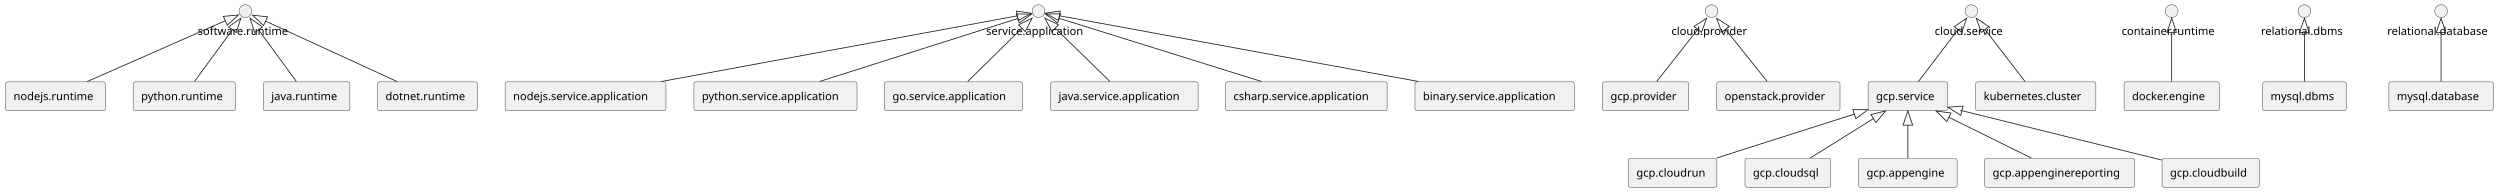
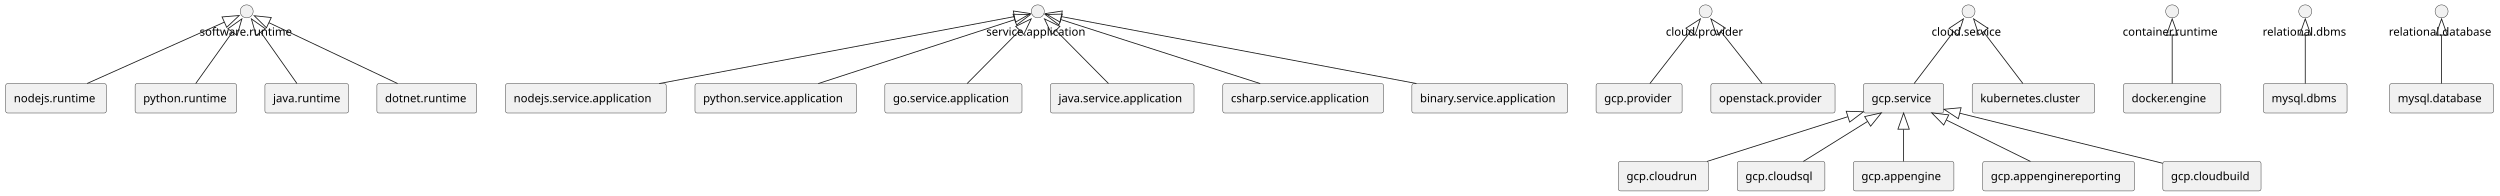
- <svg xmlns="http://www.w3.org/2000/svg" contentStyleType="text/css" height="241px" preserveAspectRatio="none" style="width:3146px;height:241px;background:#FFFFFF;" version="1.1" viewBox="0 0 3146 241" width="3146px" zoomAndPan="magnify">
+ <svg xmlns="http://www.w3.org/2000/svg" contentStyleType="text/css" height="241px" preserveAspectRatio="none" style="width:3081px;height:241px;background:#FFFFFF;" version="1.1" viewBox="0 0 3081 241" width="3081px" zoomAndPan="magnify">
  <defs />
  <g>
    <g id="elem_nodejs.runtime">
-       <rect fill="#F1F1F1" height="36.297" rx="2.5" ry="2.5" style="stroke:#181818;stroke-width:0.5;" width="125.704" x="7" y="103" />
-       <text fill="#000000" font-family="sans-serif" font-size="14" lengthAdjust="spacing" textLength="105.704" x="17" y="125.995">nodejs.runtime</text>
+       <rect fill="#F1F1F1" height="36.297" rx="2.5" ry="2.5" style="stroke:#181818;stroke-width:0.5;" width="124" x="7" y="103" />
+       <text fill="#000000" font-family="sans-serif" font-size="14" lengthAdjust="spacing" textLength="104" x="17" y="125.995">nodejs.runtime</text>
    </g>
    <g id="elem_nodejs.service.application">
-       <rect fill="#F1F1F1" height="36.297" rx="2.5" ry="2.5" style="stroke:#181818;stroke-width:0.5;" width="202.397" x="635.65" y="103" />
-       <text fill="#000000" font-family="sans-serif" font-size="14" lengthAdjust="spacing" textLength="182.397" x="645.65" y="125.995">nodejs.service.application</text>
+       <rect fill="#F1F1F1" height="36.297" rx="2.5" ry="2.5" style="stroke:#181818;stroke-width:0.5;" width="198" x="623" y="103" />
+       <text fill="#000000" font-family="sans-serif" font-size="14" lengthAdjust="spacing" textLength="178" x="633" y="125.995">nodejs.service.application</text>
    </g>
    <g id="elem_python.runtime">
-       <rect fill="#F1F1F1" height="36.297" rx="2.5" ry="2.5" style="stroke:#181818;stroke-width:0.5;" width="128.555" x="167.57" y="103" />
-       <text fill="#000000" font-family="sans-serif" font-size="14" lengthAdjust="spacing" textLength="108.555" x="177.57" y="125.995">python.runtime</text>
+       <rect fill="#F1F1F1" height="36.297" rx="2.5" ry="2.5" style="stroke:#181818;stroke-width:0.5;" width="125" x="166.5" y="103" />
+       <text fill="#000000" font-family="sans-serif" font-size="14" lengthAdjust="spacing" textLength="105" x="176.5" y="125.995">python.runtime</text>
    </g>
    <g id="elem_python.service.application">
-       <rect fill="#F1F1F1" height="36.297" rx="2.5" ry="2.5" style="stroke:#181818;stroke-width:0.5;" width="205.247" x="873.23" y="103" />
-       <text fill="#000000" font-family="sans-serif" font-size="14" lengthAdjust="spacing" textLength="185.247" x="883.23" y="125.995">python.service.application</text>
+       <rect fill="#F1F1F1" height="36.297" rx="2.5" ry="2.5" style="stroke:#181818;stroke-width:0.5;" width="199" x="856.5" y="103" />
+       <text fill="#000000" font-family="sans-serif" font-size="14" lengthAdjust="spacing" textLength="179" x="866.5" y="125.995">python.service.application</text>
    </g>
    <g id="elem_go.service.application">
-       <rect fill="#F1F1F1" height="36.297" rx="2.5" ry="2.5" style="stroke:#181818;stroke-width:0.5;" width="173.727" x="1112.99" y="103" />
-       <text fill="#000000" font-family="sans-serif" font-size="14" lengthAdjust="spacing" textLength="153.727" x="1122.99" y="125.995">go.service.application</text>
+       <rect fill="#F1F1F1" height="36.297" rx="2.5" ry="2.5" style="stroke:#181818;stroke-width:0.5;" width="169" x="1090.5" y="103" />
+       <text fill="#000000" font-family="sans-serif" font-size="14" lengthAdjust="spacing" textLength="149" x="1100.5" y="125.995">go.service.application</text>
    </g>
    <g id="elem_java.runtime">
-       <rect fill="#F1F1F1" height="36.297" rx="2.5" ry="2.5" style="stroke:#181818;stroke-width:0.5;" width="108.915" x="331.39" y="103" />
-       <text fill="#000000" font-family="sans-serif" font-size="14" lengthAdjust="spacing" textLength="88.915" x="341.39" y="125.995">java.runtime</text>
+       <rect fill="#F1F1F1" height="36.297" rx="2.5" ry="2.5" style="stroke:#181818;stroke-width:0.5;" width="103" x="326.5" y="103" />
+       <text fill="#000000" font-family="sans-serif" font-size="14" lengthAdjust="spacing" textLength="83" x="336.5" y="125.995">java.runtime</text>
    </g>
    <g id="elem_java.service.application">
-       <rect fill="#F1F1F1" height="36.297" rx="2.5" ry="2.5" style="stroke:#181818;stroke-width:0.5;" width="185.607" x="1322.05" y="103" />
-       <text fill="#000000" font-family="sans-serif" font-size="14" lengthAdjust="spacing" textLength="165.607" x="1332.05" y="125.995">java.service.application</text>
+       <rect fill="#F1F1F1" height="36.297" rx="2.5" ry="2.5" style="stroke:#181818;stroke-width:0.5;" width="177" x="1294.5" y="103" />
+       <text fill="#000000" font-family="sans-serif" font-size="14" lengthAdjust="spacing" textLength="157" x="1304.5" y="125.995">java.service.application</text>
    </g>
    <g id="elem_dotnet.runtime">
-       <rect fill="#F1F1F1" height="36.297" rx="2.5" ry="2.5" style="stroke:#181818;stroke-width:0.5;" width="125.499" x="475.1" y="103" />
-       <text fill="#000000" font-family="sans-serif" font-size="14" lengthAdjust="spacing" textLength="105.499" x="485.1" y="125.995">dotnet.runtime</text>
+       <rect fill="#F1F1F1" height="36.297" rx="2.5" ry="2.5" style="stroke:#181818;stroke-width:0.5;" width="123" x="464.5" y="103" />
+       <text fill="#000000" font-family="sans-serif" font-size="14" lengthAdjust="spacing" textLength="103" x="474.5" y="125.995">dotnet.runtime</text>
    </g>
    <g id="elem_csharp.service.application">
-       <rect fill="#F1F1F1" height="36.297" rx="2.5" ry="2.5" style="stroke:#181818;stroke-width:0.5;" width="203.36" x="1542.17" y="103" />
-       <text fill="#000000" font-family="sans-serif" font-size="14" lengthAdjust="spacing" textLength="183.36" x="1552.17" y="125.995">csharp.service.application</text>
+       <rect fill="#F1F1F1" height="36.297" rx="2.5" ry="2.5" style="stroke:#181818;stroke-width:0.5;" width="198" x="1507" y="103" />
+       <text fill="#000000" font-family="sans-serif" font-size="14" lengthAdjust="spacing" textLength="178" x="1517" y="125.995">csharp.service.application</text>
    </g>
    <g id="elem_binary.service.application">
-       <rect fill="#F1F1F1" height="36.297" rx="2.5" ry="2.5" style="stroke:#181818;stroke-width:0.5;" width="200.544" x="1780.58" y="103" />
-       <text fill="#000000" font-family="sans-serif" font-size="14" lengthAdjust="spacing" textLength="180.544" x="1790.58" y="125.995">binary.service.application</text>
+       <rect fill="#F1F1F1" height="36.297" rx="2.5" ry="2.5" style="stroke:#181818;stroke-width:0.5;" width="192" x="1740" y="103" />
+       <text fill="#000000" font-family="sans-serif" font-size="14" lengthAdjust="spacing" textLength="172" x="1750" y="125.995">binary.service.application</text>
    </g>
    <g id="elem_gcp.provider">
-       <rect fill="#F1F1F1" height="36.297" rx="2.5" ry="2.5" style="stroke:#181818;stroke-width:0.5;" width="108.56" x="2016.57" y="103" />
-       <text fill="#000000" font-family="sans-serif" font-size="14" lengthAdjust="spacing" textLength="88.56" x="2026.57" y="125.995">gcp.provider</text>
+       <rect fill="#F1F1F1" height="36.297" rx="2.5" ry="2.5" style="stroke:#181818;stroke-width:0.5;" width="106" x="1967" y="103" />
+       <text fill="#000000" font-family="sans-serif" font-size="14" lengthAdjust="spacing" textLength="86" x="1977" y="125.995">gcp.provider</text>
    </g>
    <g id="elem_gcp.service">
-       <rect fill="#F1F1F1" height="36.297" rx="2.5" ry="2.5" style="stroke:#181818;stroke-width:0.5;" width="100.069" x="2350.82" y="103" />
-       <text fill="#000000" font-family="sans-serif" font-size="14" lengthAdjust="spacing" textLength="80.069" x="2360.82" y="125.995">gcp.service</text>
+       <rect fill="#F1F1F1" height="36.297" rx="2.5" ry="2.5" style="stroke:#181818;stroke-width:0.5;" width="99" x="2296.5" y="103" />
+       <text fill="#000000" font-family="sans-serif" font-size="14" lengthAdjust="spacing" textLength="79" x="2306.5" y="125.995">gcp.service</text>
    </g>
    <g id="elem_gcp.cloudrun">
-       <rect fill="#F1F1F1" height="36.297" rx="2.5" ry="2.5" style="stroke:#181818;stroke-width:0.5;" width="111.335" x="2049.18" y="199.29" />
-       <text fill="#000000" font-family="sans-serif" font-size="14" lengthAdjust="spacing" textLength="91.335" x="2059.18" y="222.285">gcp.cloudrun</text>
+       <rect fill="#F1F1F1" height="36.297" rx="2.5" ry="2.5" style="stroke:#181818;stroke-width:0.5;" width="111" x="1994.5" y="199" />
+       <text fill="#000000" font-family="sans-serif" font-size="14" lengthAdjust="spacing" textLength="91" x="2004.5" y="221.995">gcp.cloudrun</text>
    </g>
    <g id="elem_gcp.cloudsql">
-       <rect fill="#F1F1F1" height="36.297" rx="2.5" ry="2.5" style="stroke:#181818;stroke-width:0.5;" width="107.903" x="2195.9" y="199.29" />
-       <text fill="#000000" font-family="sans-serif" font-size="14" lengthAdjust="spacing" textLength="87.903" x="2205.9" y="222.285">gcp.cloudsql</text>
+       <rect fill="#F1F1F1" height="36.297" rx="2.5" ry="2.5" style="stroke:#181818;stroke-width:0.5;" width="108" x="2141" y="199" />
+       <text fill="#000000" font-family="sans-serif" font-size="14" lengthAdjust="spacing" textLength="88" x="2151" y="221.995">gcp.cloudsql</text>
    </g>
    <g id="elem_gcp.appengine">
-       <rect fill="#F1F1F1" height="36.297" rx="2.5" ry="2.5" style="stroke:#181818;stroke-width:0.5;" width="124.022" x="2338.84" y="199.29" />
-       <text fill="#000000" font-family="sans-serif" font-size="14" lengthAdjust="spacing" textLength="104.022" x="2348.84" y="222.285">gcp.appengine</text>
+       <rect fill="#F1F1F1" height="36.297" rx="2.5" ry="2.5" style="stroke:#181818;stroke-width:0.5;" width="124" x="2284" y="199" />
+       <text fill="#000000" font-family="sans-serif" font-size="14" lengthAdjust="spacing" textLength="104" x="2294" y="221.995">gcp.appengine</text>
    </g>
    <g id="elem_gcp.appenginereporting">
-       <rect fill="#F1F1F1" height="36.297" rx="2.5" ry="2.5" style="stroke:#181818;stroke-width:0.5;" width="188.738" x="2497.48" y="199.29" />
-       <text fill="#000000" font-family="sans-serif" font-size="14" lengthAdjust="spacing" textLength="168.738" x="2507.48" y="222.285">gcp.appenginereporting</text>
+       <rect fill="#F1F1F1" height="36.297" rx="2.5" ry="2.5" style="stroke:#181818;stroke-width:0.5;" width="187" x="2443.5" y="199" />
+       <text fill="#000000" font-family="sans-serif" font-size="14" lengthAdjust="spacing" textLength="167" x="2453.5" y="221.995">gcp.appenginereporting</text>
    </g>
    <g id="elem_gcp.cloudbuild">
-       <rect fill="#F1F1F1" height="36.297" rx="2.5" ry="2.5" style="stroke:#181818;stroke-width:0.5;" width="122.259" x="2720.72" y="199.29" />
-       <text fill="#000000" font-family="sans-serif" font-size="14" lengthAdjust="spacing" textLength="102.259" x="2730.72" y="222.285">gcp.cloudbuild</text>
+       <rect fill="#F1F1F1" height="36.297" rx="2.5" ry="2.5" style="stroke:#181818;stroke-width:0.5;" width="121" x="2665.5" y="199" />
+       <text fill="#000000" font-family="sans-serif" font-size="14" lengthAdjust="spacing" textLength="101" x="2675.5" y="221.995">gcp.cloudbuild</text>
    </g>
    <g id="elem_docker.engine">
-       <rect fill="#F1F1F1" height="36.297" rx="2.5" ry="2.5" style="stroke:#181818;stroke-width:0.5;" width="119.825" x="2672.94" y="103" />
-       <text fill="#000000" font-family="sans-serif" font-size="14" lengthAdjust="spacing" textLength="99.825" x="2682.94" y="125.995">docker.engine</text>
+       <rect fill="#F1F1F1" height="36.297" rx="2.5" ry="2.5" style="stroke:#181818;stroke-width:0.5;" width="120" x="2617" y="103" />
+       <text fill="#000000" font-family="sans-serif" font-size="14" lengthAdjust="spacing" textLength="100" x="2627" y="125.995">docker.engine</text>
    </g>
    <g id="elem_kubernetes.cluster">
-       <rect fill="#F1F1F1" height="36.297" rx="2.5" ry="2.5" style="stroke:#181818;stroke-width:0.5;" width="151.182" x="2486.26" y="103" />
-       <text fill="#000000" font-family="sans-serif" font-size="14" lengthAdjust="spacing" textLength="131.182" x="2496.26" y="125.995">kubernetes.cluster</text>
+       <rect fill="#F1F1F1" height="36.297" rx="2.5" ry="2.5" style="stroke:#181818;stroke-width:0.5;" width="151" x="2430.5" y="103" />
+       <text fill="#000000" font-family="sans-serif" font-size="14" lengthAdjust="spacing" textLength="131" x="2440.5" y="125.995">kubernetes.cluster</text>
    </g>
    <g id="elem_openstack.provider">
-       <rect fill="#F1F1F1" height="36.297" rx="2.5" ry="2.5" style="stroke:#181818;stroke-width:0.5;" width="155.194" x="2160.25" y="103" />
-       <text fill="#000000" font-family="sans-serif" font-size="14" lengthAdjust="spacing" textLength="135.194" x="2170.25" y="125.995">openstack.provider</text>
+       <rect fill="#F1F1F1" height="36.297" rx="2.5" ry="2.5" style="stroke:#181818;stroke-width:0.5;" width="153" x="2108.5" y="103" />
+       <text fill="#000000" font-family="sans-serif" font-size="14" lengthAdjust="spacing" textLength="133" x="2118.5" y="125.995">openstack.provider</text>
    </g>
    <g id="elem_mysql.dbms">
-       <rect fill="#F1F1F1" height="36.297" rx="2.5" ry="2.5" style="stroke:#181818;stroke-width:0.5;" width="105.148" x="2847.28" y="103" />
-       <text fill="#000000" font-family="sans-serif" font-size="14" lengthAdjust="spacing" textLength="85.148" x="2857.28" y="125.995">mysql.dbms</text>
+       <rect fill="#F1F1F1" height="36.297" rx="2.5" ry="2.5" style="stroke:#181818;stroke-width:0.5;" width="103" x="2789.5" y="103" />
+       <text fill="#000000" font-family="sans-serif" font-size="14" lengthAdjust="spacing" textLength="83" x="2799.5" y="125.995">mysql.dbms</text>
    </g>
    <g id="elem_mysql.database">
-       <rect fill="#F1F1F1" height="36.297" rx="2.5" ry="2.5" style="stroke:#181818;stroke-width:0.5;" width="131.351" x="3006.18" y="103" />
-       <text fill="#000000" font-family="sans-serif" font-size="14" lengthAdjust="spacing" textLength="111.351" x="3016.18" y="125.995">mysql.database</text>
+       <rect fill="#F1F1F1" height="36.297" rx="2.5" ry="2.5" style="stroke:#181818;stroke-width:0.5;" width="128" x="2945" y="103" />
+       <text fill="#000000" font-family="sans-serif" font-size="14" lengthAdjust="spacing" textLength="108" x="2955" y="125.995">mysql.database</text>
    </g>
    <g id="elem_software.runtime">
-       <ellipse cx="308.85" cy="14" fill="#F1F1F1" rx="8" ry="8" style="stroke:#181818;stroke-width:0.5;" />
-       <text fill="#000000" font-family="sans-serif" font-size="14" lengthAdjust="spacing" textLength="120.258" x="248.721" y="43.995">software.runtime</text>
+       <ellipse cx="304" cy="14" fill="#F1F1F1" rx="8" ry="8" style="stroke:#181818;stroke-width:0.5;" />
+       <text fill="#000000" font-family="sans-serif" font-size="14" lengthAdjust="spacing" textLength="116" x="246" y="43.995">software.runtime</text>
    </g>
    <g id="elem_service.application">
-       <ellipse cx="1306.85" cy="14" fill="#F1F1F1" rx="8" ry="8" style="stroke:#181818;stroke-width:0.5;" />
-       <text fill="#000000" font-family="sans-serif" font-size="14" lengthAdjust="spacing" textLength="131.824" x="1240.938" y="43.995">service.application</text>
+       <ellipse cx="1279" cy="14" fill="#F1F1F1" rx="8" ry="8" style="stroke:#181818;stroke-width:0.5;" />
+       <text fill="#000000" font-family="sans-serif" font-size="14" lengthAdjust="spacing" textLength="127" x="1215.5" y="43.995">service.application</text>
    </g>
    <g id="elem_cloud.provider">
-       <ellipse cx="2153.85" cy="14" fill="#F1F1F1" rx="8" ry="8" style="stroke:#181818;stroke-width:0.5;" />
-       <text fill="#000000" font-family="sans-serif" font-size="14" lengthAdjust="spacing" textLength="101.001" x="2103.349" y="43.995">cloud.provider</text>
+       <ellipse cx="2102" cy="14" fill="#F1F1F1" rx="8" ry="8" style="stroke:#181818;stroke-width:0.5;" />
+       <text fill="#000000" font-family="sans-serif" font-size="14" lengthAdjust="spacing" textLength="98" x="2053" y="43.995">cloud.provider</text>
    </g>
    <g id="elem_cloud.service">
-       <ellipse cx="2480.85" cy="14" fill="#F1F1F1" rx="8" ry="8" style="stroke:#181818;stroke-width:0.5;" />
-       <text fill="#000000" font-family="sans-serif" font-size="14" lengthAdjust="spacing" textLength="92.511" x="2434.595" y="43.995">cloud.service</text>
+       <ellipse cx="2426" cy="14" fill="#F1F1F1" rx="8" ry="8" style="stroke:#181818;stroke-width:0.5;" />
+       <text fill="#000000" font-family="sans-serif" font-size="14" lengthAdjust="spacing" textLength="91" x="2380.5" y="43.995">cloud.service</text>
    </g>
    <g id="elem_container.runtime">
-       <ellipse cx="2732.85" cy="14" fill="#F1F1F1" rx="8" ry="8" style="stroke:#181818;stroke-width:0.5;" />
-       <text fill="#000000" font-family="sans-serif" font-size="14" lengthAdjust="spacing" textLength="125.918" x="2669.891" y="43.995">container.runtime</text>
+       <ellipse cx="2677" cy="14" fill="#F1F1F1" rx="8" ry="8" style="stroke:#181818;stroke-width:0.5;" />
+       <text fill="#000000" font-family="sans-serif" font-size="14" lengthAdjust="spacing" textLength="122" x="2616" y="43.995">container.runtime</text>
    </g>
    <g id="elem_relational.dbms">
-       <ellipse cx="2899.85" cy="14" fill="#F1F1F1" rx="8" ry="8" style="stroke:#181818;stroke-width:0.5;" />
-       <text fill="#000000" font-family="sans-serif" font-size="14" lengthAdjust="spacing" textLength="109.279" x="2845.21" y="43.995">relational.dbms</text>
+       <ellipse cx="2841" cy="14" fill="#F1F1F1" rx="8" ry="8" style="stroke:#181818;stroke-width:0.5;" />
+       <text fill="#000000" font-family="sans-serif" font-size="14" lengthAdjust="spacing" textLength="105" x="2788.5" y="43.995">relational.dbms</text>
    </g>
    <g id="elem_relational.database">
-       <ellipse cx="3071.85" cy="14" fill="#F1F1F1" rx="8" ry="8" style="stroke:#181818;stroke-width:0.5;" />
-       <text fill="#000000" font-family="sans-serif" font-size="14" lengthAdjust="spacing" textLength="135.481" x="3004.109" y="43.995">relational.database</text>
+       <ellipse cx="3009" cy="14" fill="#F1F1F1" rx="8" ry="8" style="stroke:#181818;stroke-width:0.5;" />
+       <text fill="#000000" font-family="sans-serif" font-size="14" lengthAdjust="spacing" textLength="130" x="2944" y="43.995">relational.database</text>
    </g>
    <g id="link_software.runtime_nodejs.runtime">
-       <path d="M283.586,26.113 C253.106,39.533 167.12,77.35 109.7,102.61 " fill="none" id="software.runtime-backto-nodejs.runtime" style="stroke:#181818;stroke-width:1.0;" />
-       <polygon fill="none" points="300.06,18.86,281.168,20.622,286.004,31.605,300.06,18.86" style="stroke:#181818;stroke-width:1.0;" />
+       <path d="M276.25,27.4 C234.36,46.11 154.84,81.65 107.41,102.84 " fill="none" id="software.runtime-backto-nodejs.runtime" style="stroke:#181818;stroke-width:1.0;" />
+       <polygon fill="none" points="273.67,20.88,294.79,19.12,279.38,33.67,273.67,20.88" style="stroke:#181818;stroke-width:1.0;" />
    </g>
    <g id="link_service.application_nodejs.service.application">
-       <path d="M1280.198,19.915 C1228.039,29.535 978.38,75.59 832.36,102.53 " fill="none" id="service.application-backto-nodejs.service.application" style="stroke:#181818;stroke-width:1.0;" />
-       <polygon fill="none" points="1297.9,16.65,1279.11,14.014,1281.287,25.815,1297.9,16.65" style="stroke:#181818;stroke-width:1.0;" />
+       <path d="M1250.03,20.46 C1169.56,35.63 940.84,78.75 812.39,102.96 " fill="none" id="service.application-backto-nodejs.service.application" style="stroke:#181818;stroke-width:1.0;" />
+       <polygon fill="none" points="1248.85,13.56,1269.8,16.73,1251.44,27.32,1248.85,13.56" style="stroke:#181818;stroke-width:1.0;" />
    </g>
    <g id="link_software.runtime_python.runtime">
-       <path d="M292.425,37.422 C280.115,54.232 261.71,79.37 244.76,102.52 " fill="none" id="software.runtime-backto-python.runtime" style="stroke:#181818;stroke-width:1.0;" />
-       <polygon fill="none" points="303.06,22.9,287.584,33.877,297.266,40.967,303.06,22.9" style="stroke:#181818;stroke-width:1.0;" />
+       <path d="M286.36,39.69 C272.46,59.15 253.45,85.78 241.19,102.93 " fill="none" id="software.runtime-backto-python.runtime" style="stroke:#181818;stroke-width:1.0;" />
+       <polygon fill="none" points="280.79,35.45,298.11,23.24,292.19,43.58,280.79,35.45" style="stroke:#181818;stroke-width:1.0;" />
    </g>
    <g id="link_service.application_python.service.application">
-       <path d="M1280.844,23.257 C1243.364,35.157 1113.14,76.53 1031.33,102.52 " fill="none" id="service.application-backto-python.service.application" style="stroke:#181818;stroke-width:1.0;" />
-       <polygon fill="none" points="1298,17.81,1279.028,17.538,1282.66,28.976,1298,17.81" style="stroke:#181818;stroke-width:1.0;" />
+       <path d="M1250.45,24.28 C1196.17,41.93 1077.38,80.54 1008.41,102.96 " fill="none" id="service.application-backto-python.service.application" style="stroke:#181818;stroke-width:1.0;" />
+       <polygon fill="none" points="1248.5,17.56,1269.68,18.03,1252.83,30.87,1248.5,17.56" style="stroke:#181818;stroke-width:1.0;" />
    </g>
    <g id="link_service.application_go.service.application">
-       <path d="M1285.97,35.515 C1268.86,52.325 1241.34,79.37 1217.79,102.52 " fill="none" id="service.application-backto-go.service.application" style="stroke:#181818;stroke-width:1.0;" />
-       <polygon fill="none" points="1298.81,22.9,1281.765,31.235,1290.175,39.795,1298.81,22.9" style="stroke:#181818;stroke-width:1.0;" />
+       <path d="M1256.62,37.6 C1237.2,57.2 1209.52,85.15 1191.9,102.93 " fill="none" id="service.application-backto-go.service.application" style="stroke:#181818;stroke-width:1.0;" />
+       <polygon fill="none" points="1251.79,32.52,1270.84,23.24,1261.74,42.37,1251.79,32.52" style="stroke:#181818;stroke-width:1.0;" />
    </g>
    <g id="link_software.runtime_java.runtime">
-       <path d="M325.275,37.422 C337.585,54.232 355.99,79.37 372.94,102.52 " fill="none" id="software.runtime-backto-java.runtime" style="stroke:#181818;stroke-width:1.0;" />
-       <polygon fill="none" points="314.64,22.9,320.434,40.967,330.116,33.877,314.64,22.9" style="stroke:#181818;stroke-width:1.0;" />
+       <path d="M321.4,39.69 C335.12,59.15 353.88,85.78 365.97,102.93 " fill="none" id="software.runtime-backto-java.runtime" style="stroke:#181818;stroke-width:1.0;" />
+       <polygon fill="none" points="315.61,43.62,309.81,23.24,327.05,35.55,315.61,43.62" style="stroke:#181818;stroke-width:1.0;" />
    </g>
    <g id="link_service.application_java.service.application">
-       <path d="M1327.869,35.455 C1345.139,52.265 1372.97,79.37 1396.74,102.52 " fill="none" id="service.application-backto-java.service.application" style="stroke:#181818;stroke-width:1.0;" />
-       <polygon fill="none" points="1314.97,22.9,1323.684,39.755,1332.053,31.155,1314.97,22.9" style="stroke:#181818;stroke-width:1.0;" />
+       <path d="M1301.38,37.6 C1320.8,57.2 1348.48,85.15 1366.1,102.93 " fill="none" id="service.application-backto-java.service.application" style="stroke:#181818;stroke-width:1.0;" />
+       <polygon fill="none" points="1296.26,42.37,1287.16,23.24,1306.21,32.52,1296.26,42.37" style="stroke:#181818;stroke-width:1.0;" />
    </g>
    <g id="link_software.runtime_dotnet.runtime">
-       <path d="M334.187,26.633 C364.037,40.343 444.82,77.43 499.52,102.54 " fill="none" id="software.runtime-backto-dotnet.runtime" style="stroke:#181818;stroke-width:1.0;" />
-       <polygon fill="none" points="317.83,19.12,331.683,32.085,336.692,21.18,317.83,19.12" style="stroke:#181818;stroke-width:1.0;" />
+       <path d="M331.55,28.03 C371.55,46.95 445.73,82.03 490,102.97 " fill="none" id="software.runtime-backto-dotnet.runtime" style="stroke:#181818;stroke-width:1.0;" />
+       <polygon fill="none" points="328.34,34.26,313.26,19.38,334.33,21.6,328.34,34.26" style="stroke:#181818;stroke-width:1.0;" />
    </g>
    <g id="link_service.application_csharp.service.application">
-       <path d="M1332.703,23.061 C1370.303,34.791 1503.98,76.5 1587.5,102.56 " fill="none" id="service.application-backto-csharp.service.application" style="stroke:#181818;stroke-width:1.0;" />
-       <polygon fill="none" points="1315.52,17.7,1330.916,28.788,1334.49,17.333,1315.52,17.7" style="stroke:#181818;stroke-width:1.0;" />
+       <path d="M1307.42,24.13 C1362.17,41.71 1483.05,80.52 1553.06,103 " fill="none" id="service.application-backto-csharp.service.application" style="stroke:#181818;stroke-width:1.0;" />
+       <polygon fill="none" points="1304.99,30.7,1288.09,17.92,1309.27,17.37,1304.99,30.7" style="stroke:#181818;stroke-width:1.0;" />
    </g>
    <g id="link_service.application_binary.service.application">
-       <path d="M1333.115,19.805 C1384.505,29.225 1637.12,75.5 1784.61,102.51 " fill="none" id="service.application-backto-binary.service.application" style="stroke:#181818;stroke-width:1.0;" />
-       <polygon fill="none" points="1315.41,16.56,1332.033,25.707,1334.197,13.904,1315.41,16.56" style="stroke:#181818;stroke-width:1.0;" />
+       <path d="M1307.97,20.46 C1388.44,35.63 1617.16,78.75 1745.61,102.96 " fill="none" id="service.application-backto-binary.service.application" style="stroke:#181818;stroke-width:1.0;" />
+       <polygon fill="none" points="1306.56,27.32,1288.2,16.73,1309.15,13.56,1306.56,27.32" style="stroke:#181818;stroke-width:1.0;" />
    </g>
    <g id="link_cloud.provider_gcp.provider">
-       <path d="M2136.457,37.028 C2123.187,53.838 2103.04,79.37 2084.77,102.52 " fill="none" id="cloud.provider-backto-gcp.provider" style="stroke:#181818;stroke-width:1.0;" />
-       <polygon fill="none" points="2147.61,22.9,2131.747,33.311,2141.166,40.746,2147.61,22.9" style="stroke:#181818;stroke-width:1.0;" />
+       <path d="M2083.19,39.09 C2067.95,58.6 2046.87,85.6 2033.33,102.93 " fill="none" id="cloud.provider-backto-gcp.provider" style="stroke:#181818;stroke-width:1.0;" />
+       <polygon fill="none" points="2077.74,34.69,2095.57,23.24,2088.77,43.31,2077.74,34.69" style="stroke:#181818;stroke-width:1.0;" />
    </g>
    <g id="link_cloud.service_gcp.service">
-       <path d="M2463.941,37.225 C2451.151,54.035 2431.87,79.37 2414.26,102.52 " fill="none" id="cloud.service-backto-gcp.service" style="stroke:#181818;stroke-width:1.0;" />
-       <polygon fill="none" points="2474.84,22.9,2459.166,33.592,2468.716,40.858,2474.84,22.9" style="stroke:#181818;stroke-width:1.0;" />
+       <path d="M2407.42,39.39 C2392.57,58.88 2372.14,85.69 2359,102.93 " fill="none" id="cloud.service-backto-gcp.service" style="stroke:#181818;stroke-width:1.0;" />
+       <polygon fill="none" points="2402.03,34.91,2419.72,23.24,2413.17,43.39,2402.03,34.91" style="stroke:#181818;stroke-width:1.0;" />
    </g>
    <g id="link_gcp.service_gcp.cloudrun">
-       <path d="M2333.489,143.604 C2280.629,160.444 2214.78,181.42 2160.1,198.84 " fill="none" id="gcp.service-backto-gcp.cloudrun" style="stroke:#181818;stroke-width:1.0;" />
-       <polygon fill="none" points="2350.64,138.14,2331.668,137.887,2335.311,149.321,2350.64,138.14" style="stroke:#181818;stroke-width:1.0;" />
+       <path d="M2277.22,143.84 C2224.36,160.63 2152.39,183.49 2103.72,198.94 " fill="none" id="gcp.service-backto-gcp.cloudrun" style="stroke:#181818;stroke-width:1.0;" />
+       <polygon fill="none" points="2275.28,137.12,2296.46,137.73,2279.51,150.46,2275.28,137.12" style="stroke:#181818;stroke-width:1.0;" />
    </g>
    <g id="link_gcp.service_gcp.cloudsql">
-       <path d="M2357.532,149.194 C2330.503,166.074 2305.08,181.95 2278.01,198.86 " fill="none" id="gcp.service-backto-gcp.cloudsql" style="stroke:#181818;stroke-width:1.0;" />
-       <polygon fill="none" points="2372.8,139.66,2354.354,144.105,2360.711,154.284,2372.8,139.66" style="stroke:#181818;stroke-width:1.0;" />
+       <path d="M2301.61,149.63 C2275.95,165.61 2244.47,185.2 2222.4,198.95 " fill="none" id="gcp.service-backto-gcp.cloudsql" style="stroke:#181818;stroke-width:1.0;" />
+       <polygon fill="none" points="2297.98,143.65,2318.66,139.02,2305.38,155.53,2297.98,143.65" style="stroke:#181818;stroke-width:1.0;" />
    </g>
    <g id="link_gcp.service_gcp.appengine">
-       <path d="M2400.85,157.44 C2400.85,174.35 2400.85,181.96 2400.85,198.94 " fill="none" id="gcp.service-backto-gcp.appengine" style="stroke:#181818;stroke-width:1.0;" />
-       <polygon fill="none" points="2400.85,139.44,2394.85,157.44,2406.85,157.44,2400.85,139.44" style="stroke:#181818;stroke-width:1.0;" />
+       <path d="M2346,159.62 C2346,173.21 2346,187.89 2346,198.87 " fill="none" id="gcp.service-backto-gcp.appengine" style="stroke:#181818;stroke-width:1.0;" />
+       <polygon fill="none" points="2339,159.24,2346,139.24,2353,159.24,2339,159.24" style="stroke:#181818;stroke-width:1.0;" />
    </g>
    <g id="link_gcp.service_gcp.appenginereporting">
-       <path d="M2452.471,147.627 C2486.671,164.507 2522,181.95 2556.24,198.86 " fill="none" id="gcp.service-backto-gcp.appenginereporting" style="stroke:#181818;stroke-width:1.0;" />
-       <polygon fill="none" points="2436.33,139.66,2449.815,153.007,2455.127,142.246,2436.33,139.66" style="stroke:#181818;stroke-width:1.0;" />
+       <path d="M2398.88,148.03 C2431.91,164.28 2473.48,184.74 2502.35,198.95 " fill="none" id="gcp.service-backto-gcp.appenginereporting" style="stroke:#181818;stroke-width:1.0;" />
+       <polygon fill="none" points="2395.44,154.13,2380.59,139.02,2401.62,141.57,2395.44,154.13" style="stroke:#181818;stroke-width:1.0;" />
    </g>
    <g id="link_gcp.service_gcp.cloudbuild">
-       <path d="M2468.809,139.29 C2474.709,140.77 2463.18,137.88 2468.85,139.29 C2556.15,161.06 2657.23,185.91 2720.36,201.39 " fill="none" id="gcp.service-backto-gcp.cloudbuild" style="stroke:#181818;stroke-width:1.0;" />
-       <polygon fill="none" points="2451.35,134.91,2467.349,145.109,2470.269,133.47,2451.35,134.91" style="stroke:#181818;stroke-width:1.0;" />
+       <path d="M2415.38,139.57 C2513.23,163.99 2606.24,186.78 2665.38,201.23 " fill="none" id="gcp.service-backto-gcp.cloudbuild" style="stroke:#181818;stroke-width:1.0;" />
+       <polygon fill="none" points="2413.46,146.3,2395.75,134.67,2416.85,132.72,2413.46,146.3" style="stroke:#181818;stroke-width:1.0;" />
    </g>
    <g id="link_container.runtime_docker.engine">
-       <path d="M2732.85,40.9 C2732.85,57.71 2732.85,79.37 2732.85,102.52 " fill="none" id="container.runtime-backto-docker.engine" style="stroke:#181818;stroke-width:1.0;" />
-       <polygon fill="none" points="2732.85,22.9,2726.85,40.9,2738.85,40.9,2732.85,22.9" style="stroke:#181818;stroke-width:1.0;" />
+       <path d="M2677,43.42 C2677,62.44 2677,86.85 2677,102.93 " fill="none" id="container.runtime-backto-docker.engine" style="stroke:#181818;stroke-width:1.0;" />
+       <polygon fill="none" points="2670,43.24,2677,23.24,2684,43.24,2670,43.24" style="stroke:#181818;stroke-width:1.0;" />
    </g>
    <g id="link_cloud.service_kubernetes.cluster">
-       <path d="M2497.925,37.159 C2510.875,53.969 2530.44,79.37 2548.27,102.52 " fill="none" id="cloud.service-backto-kubernetes.cluster" style="stroke:#181818;stroke-width:1.0;" />
-       <polygon fill="none" points="2486.94,22.9,2493.172,40.821,2502.678,33.498,2486.94,22.9" style="stroke:#181818;stroke-width:1.0;" />
+       <path d="M2444.58,39.39 C2459.43,58.88 2479.86,85.69 2493,102.93 " fill="none" id="cloud.service-backto-kubernetes.cluster" style="stroke:#181818;stroke-width:1.0;" />
+       <polygon fill="none" points="2438.83,43.39,2432.28,23.24,2449.97,34.91,2438.83,43.39" style="stroke:#181818;stroke-width:1.0;" />
    </g>
    <g id="link_cloud.provider_openstack.provider">
-       <path d="M2171.405,36.963 C2184.835,53.773 2205.28,79.37 2223.77,102.52 " fill="none" id="cloud.provider-backto-openstack.provider" style="stroke:#181818;stroke-width:1.0;" />
-       <polygon fill="none" points="2160.17,22.9,2166.718,40.708,2176.093,33.218,2160.17,22.9" style="stroke:#181818;stroke-width:1.0;" />
+       <path d="M2121.04,39.09 C2136.46,58.6 2157.81,85.6 2171.51,102.93 " fill="none" id="cloud.provider-backto-openstack.provider" style="stroke:#181818;stroke-width:1.0;" />
+       <polygon fill="none" points="2115.42,43.27,2108.51,23.24,2126.41,34.59,2115.42,43.27" style="stroke:#181818;stroke-width:1.0;" />
    </g>
    <g id="link_relational.dbms_mysql.dbms">
-       <path d="M2899.85,40.9 C2899.85,57.71 2899.85,79.37 2899.85,102.52 " fill="none" id="relational.dbms-backto-mysql.dbms" style="stroke:#181818;stroke-width:1.0;" />
-       <polygon fill="none" points="2899.85,22.9,2893.85,40.9,2905.85,40.9,2899.85,22.9" style="stroke:#181818;stroke-width:1.0;" />
+       <path d="M2841,43.42 C2841,62.44 2841,86.85 2841,102.93 " fill="none" id="relational.dbms-backto-mysql.dbms" style="stroke:#181818;stroke-width:1.0;" />
+       <polygon fill="none" points="2834,43.24,2841,23.24,2848,43.24,2834,43.24" style="stroke:#181818;stroke-width:1.0;" />
    </g>
    <g id="link_relational.database_mysql.database">
-       <path d="M3071.85,40.9 C3071.85,57.71 3071.85,79.37 3071.85,102.52 " fill="none" id="relational.database-backto-mysql.database" style="stroke:#181818;stroke-width:1.0;" />
-       <polygon fill="none" points="3071.85,22.9,3065.85,40.9,3077.85,40.9,3071.85,22.9" style="stroke:#181818;stroke-width:1.0;" />
+       <path d="M3009,43.42 C3009,62.44 3009,86.85 3009,102.93 " fill="none" id="relational.database-backto-mysql.database" style="stroke:#181818;stroke-width:1.0;" />
+       <polygon fill="none" points="3002,43.24,3009,23.24,3016,43.24,3002,43.24" style="stroke:#181818;stroke-width:1.0;" />
    </g>
  </g>
</svg>
